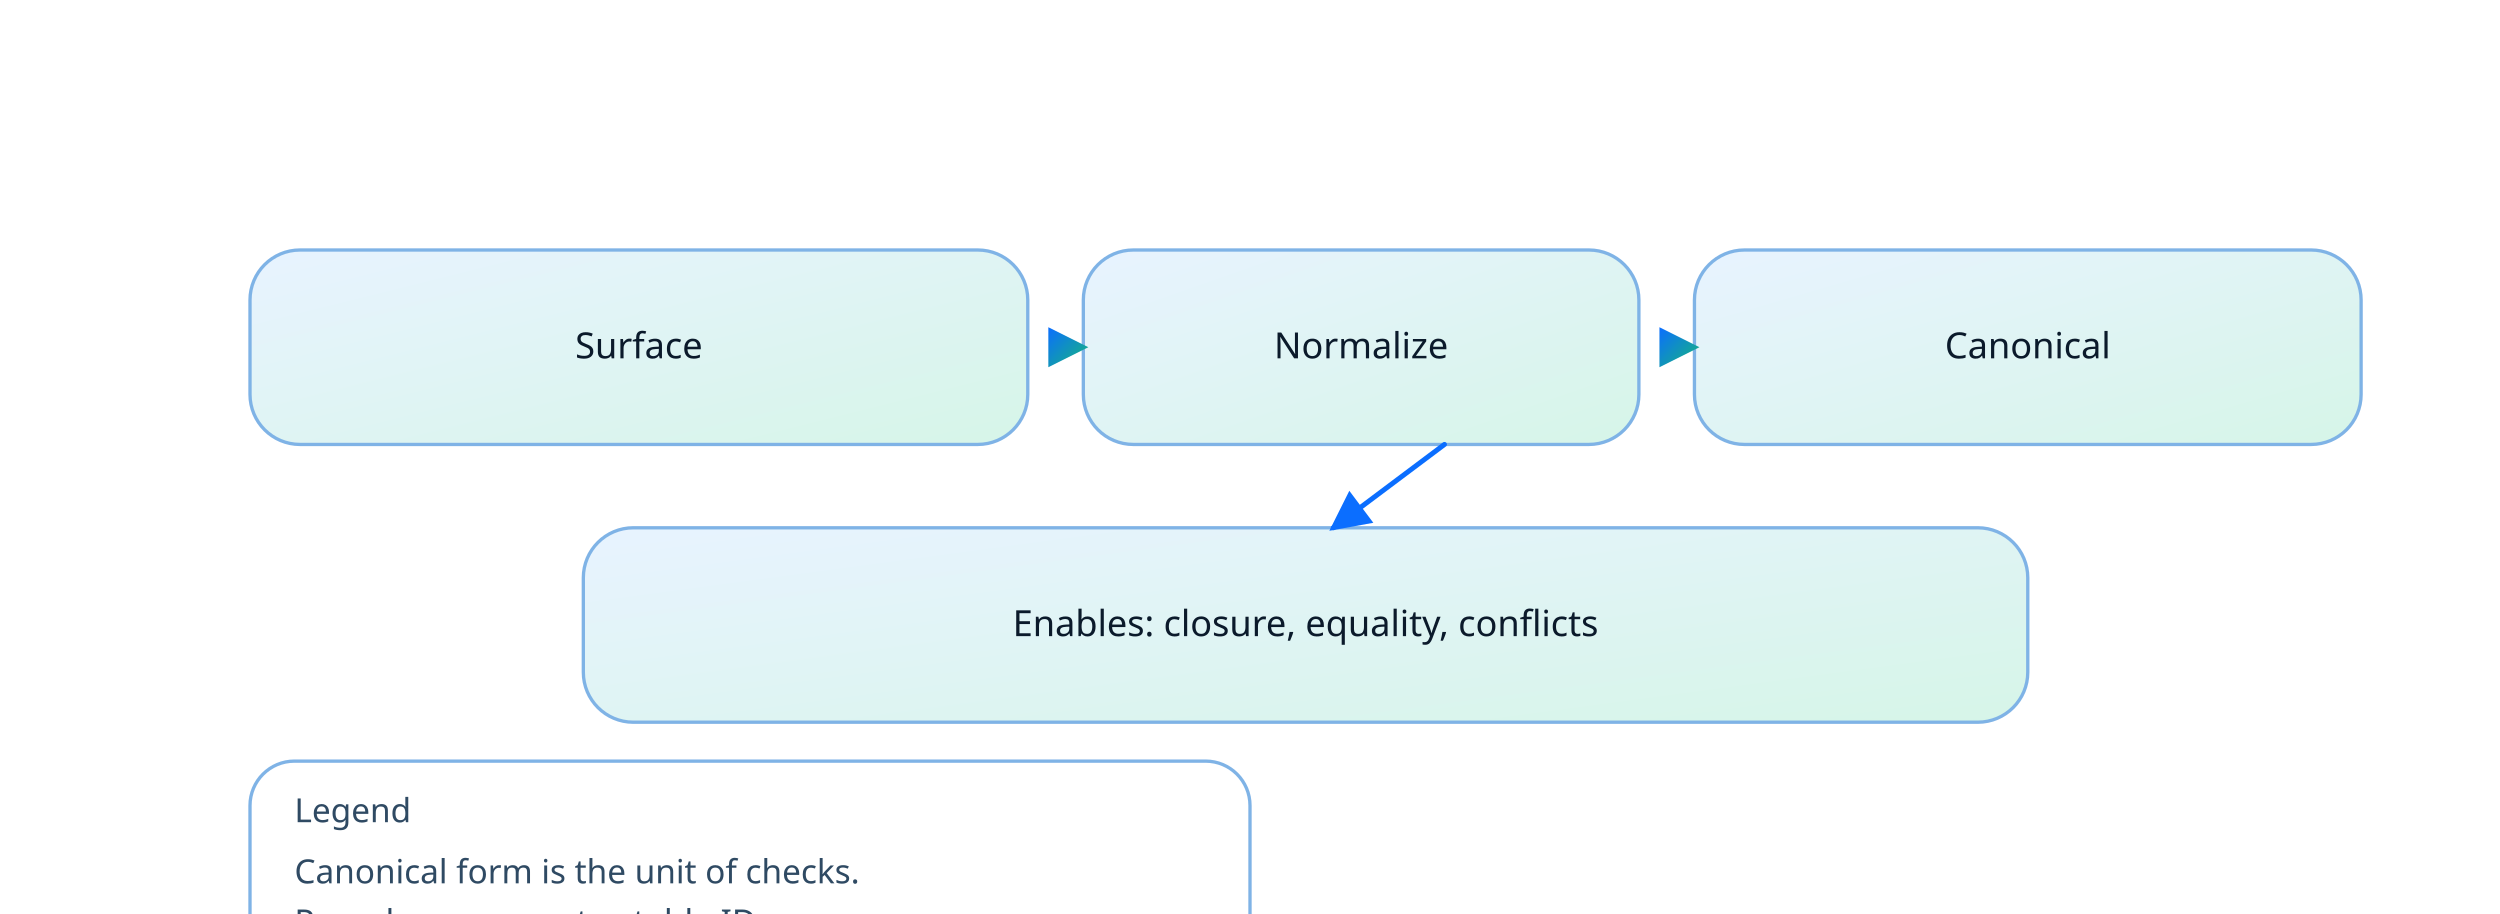
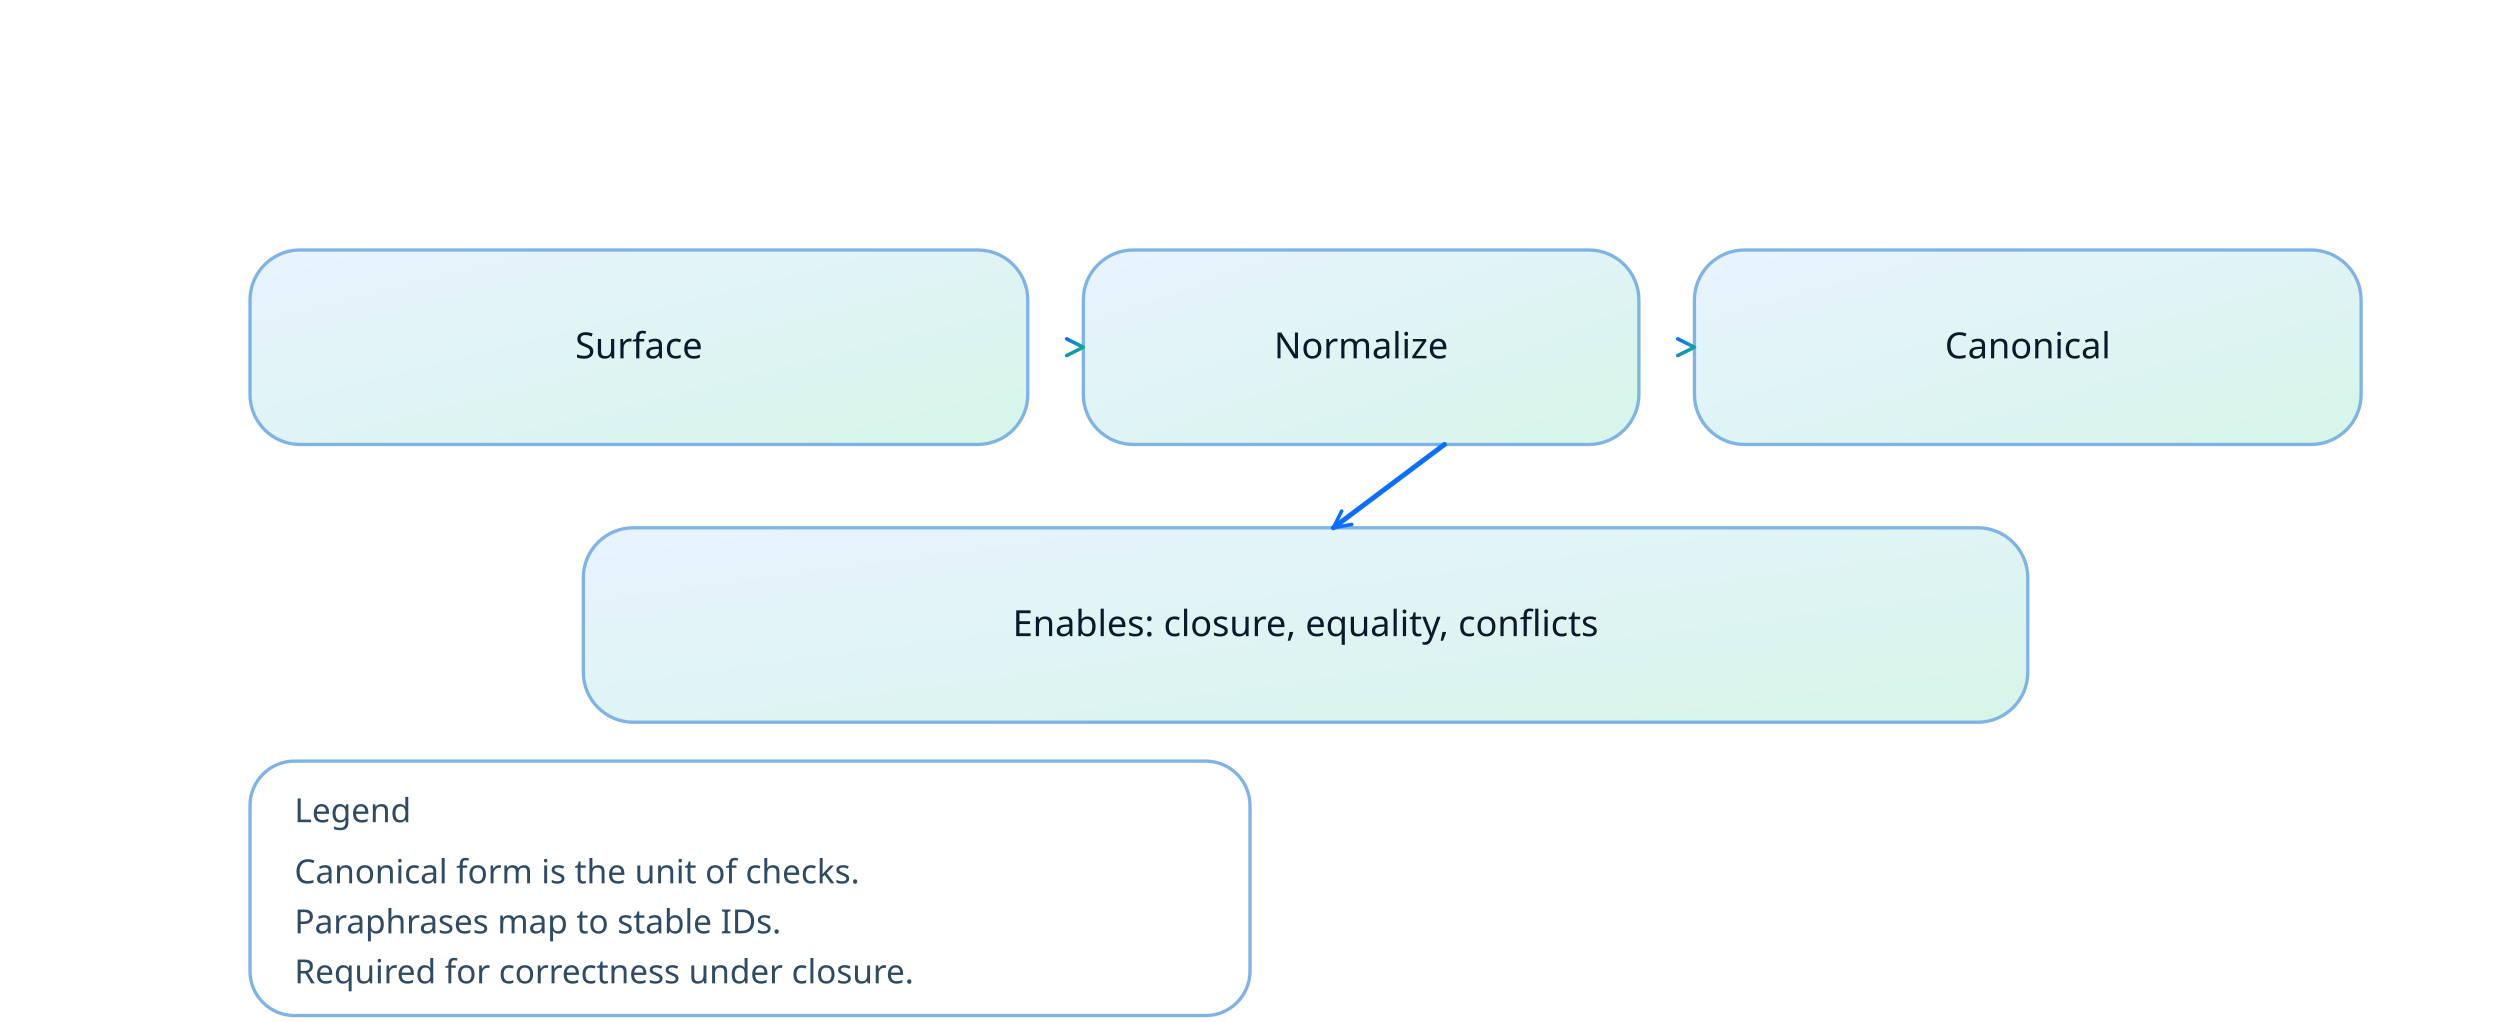
- <svg xmlns="http://www.w3.org/2000/svg" viewBox="0 0 900 329" role="img" aria-label="Canonicalization diagram">
+ <svg xmlns="http://www.w3.org/2000/svg" viewBox="0 0 900 367.6" role="img" aria-label="Canonicalization diagram">
  <defs>
-     <marker id="arrowhead" markerWidth="8" markerHeight="8" refX="7" refY="4" orient="auto" markerUnits="strokeWidth">
-       <path d="M 0 0 L 8 4 L 0 8 Z" fill="context-stroke" />
-     </marker>
    <linearGradient id="sky" x1="0" y1="0" x2="1" y2="1">
      <stop offset="0" stop-color="#e8f3ff" />
      <stop offset="1" stop-color="#d6f5e8" />
    </linearGradient>
    <linearGradient id="deep" x1="0" y1="0" x2="1" y2="1">
      <stop offset="0" stop-color="#0b6eff" />
      <stop offset="1" stop-color="#16b879" />
    </linearGradient>
-     <marker id="arrowhead-deep" markerWidth="8" markerHeight="8" refX="7" refY="4" orient="auto" markerUnits="strokeWidth">
-       <path d="M 0 0 L 8 4 L 0 8 Z" fill="url(#deep)" stroke="url(#deep)" stroke-width="0" />
+     <marker id="arrowhead-deep" markerWidth="8" markerHeight="8" refX="7" refY="4" orient="auto" markerUnits="userSpaceOnUse">
+       <path d="M 1 1 L 7 4 L 1 7" fill="none" stroke="url(#deep)" stroke-width="1.3" stroke-linecap="round" stroke-linejoin="round" />
    </marker>
-     <marker id="arrowhead-0b6eff" markerWidth="8" markerHeight="8" refX="7" refY="4" orient="auto" markerUnits="strokeWidth">
-       <path d="M 0 0 L 8 4 L 0 8 Z" fill="#0b6eff" stroke="#0b6eff" stroke-width="0" />
+     <marker id="arrowhead-0b6eff" markerWidth="8" markerHeight="8" refX="7" refY="4" orient="auto" markerUnits="userSpaceOnUse">
+       <path d="M 1 1 L 7 4 L 1 7" fill="none" stroke="#0b6eff" stroke-width="1.3" stroke-linecap="round" stroke-linejoin="round" />
    </marker>
  </defs>
  <rect x="90" y="90" rx="18" ry="18" width="280" height="70" fill="url(#sky)" stroke="#7fb3e6" stroke-width="1.2" />
  <text x="230.0" y="129.0" text-anchor="middle" font-size="13" fill="#0b1a2b" font-family="Space Grotesk">Surface</text>
  <rect x="390" y="90" rx="18" ry="18" width="200" height="70" fill="url(#sky)" stroke="#7fb3e6" stroke-width="1.2" />
  <text x="490.0" y="129.0" text-anchor="middle" font-size="13" fill="#0b1a2b" font-family="Space Grotesk">Normalize</text>
  <rect x="610" y="90" rx="18" ry="18" width="240" height="70" fill="url(#sky)" stroke="#7fb3e6" stroke-width="1.2" />
  <text x="730.0" y="129.0" text-anchor="middle" font-size="13" fill="#0b1a2b" font-family="Space Grotesk">Canonical</text>
  <line x1="370" y1="125" x2="390" y2="125" stroke="url(#deep)" stroke-width="1.8" stroke-linecap="round" marker-end="url(#arrowhead-deep)" />
  <line x1="590" y1="125" x2="610" y2="125" stroke="url(#deep)" stroke-width="1.8" stroke-linecap="round" marker-end="url(#arrowhead-deep)" />
  <rect x="210" y="190" rx="18" ry="18" width="520" height="70" fill="url(#sky)" stroke="#7fb3e6" stroke-width="1.2" />
  <text x="470.0" y="229.0" text-anchor="middle" font-size="13" fill="#0b1a2b" font-family="Space Grotesk">Enables: closure, equality, conflicts</text>
  <line x1="520" y1="160" x2="480" y2="190" stroke="#0b6eff" stroke-width="1.8" stroke-linecap="round" marker-end="url(#arrowhead-0b6eff)" />
-   <rect x="90" y="274" width="360" height="78" rx="16" ry="16" fill="none" stroke="#7fb3e6" stroke-width="1.2" />
+   <rect x="90" y="274" width="360" height="91.6" rx="16" ry="16" fill="none" stroke="#7fb3e6" stroke-width="1.2" />
  <text x="106" y="296" text-anchor="start" font-size="12" fill="#2f4a63" font-family="Space Grotesk">Legend</text>
  <text x="106" y="318" text-anchor="start" font-size="12" fill="#2f4a63" font-family="Space Grotesk">Canonical form is the unit of checks.</text>
  <text x="106" y="336" text-anchor="start" font-size="12" fill="#2f4a63" font-family="Space Grotesk">Paraphrases map to stable IDs.</text>
  <text x="106" y="354" text-anchor="start" font-size="12" fill="#2f4a63" font-family="Space Grotesk">Required for correctness under closure.</text>
</svg>
